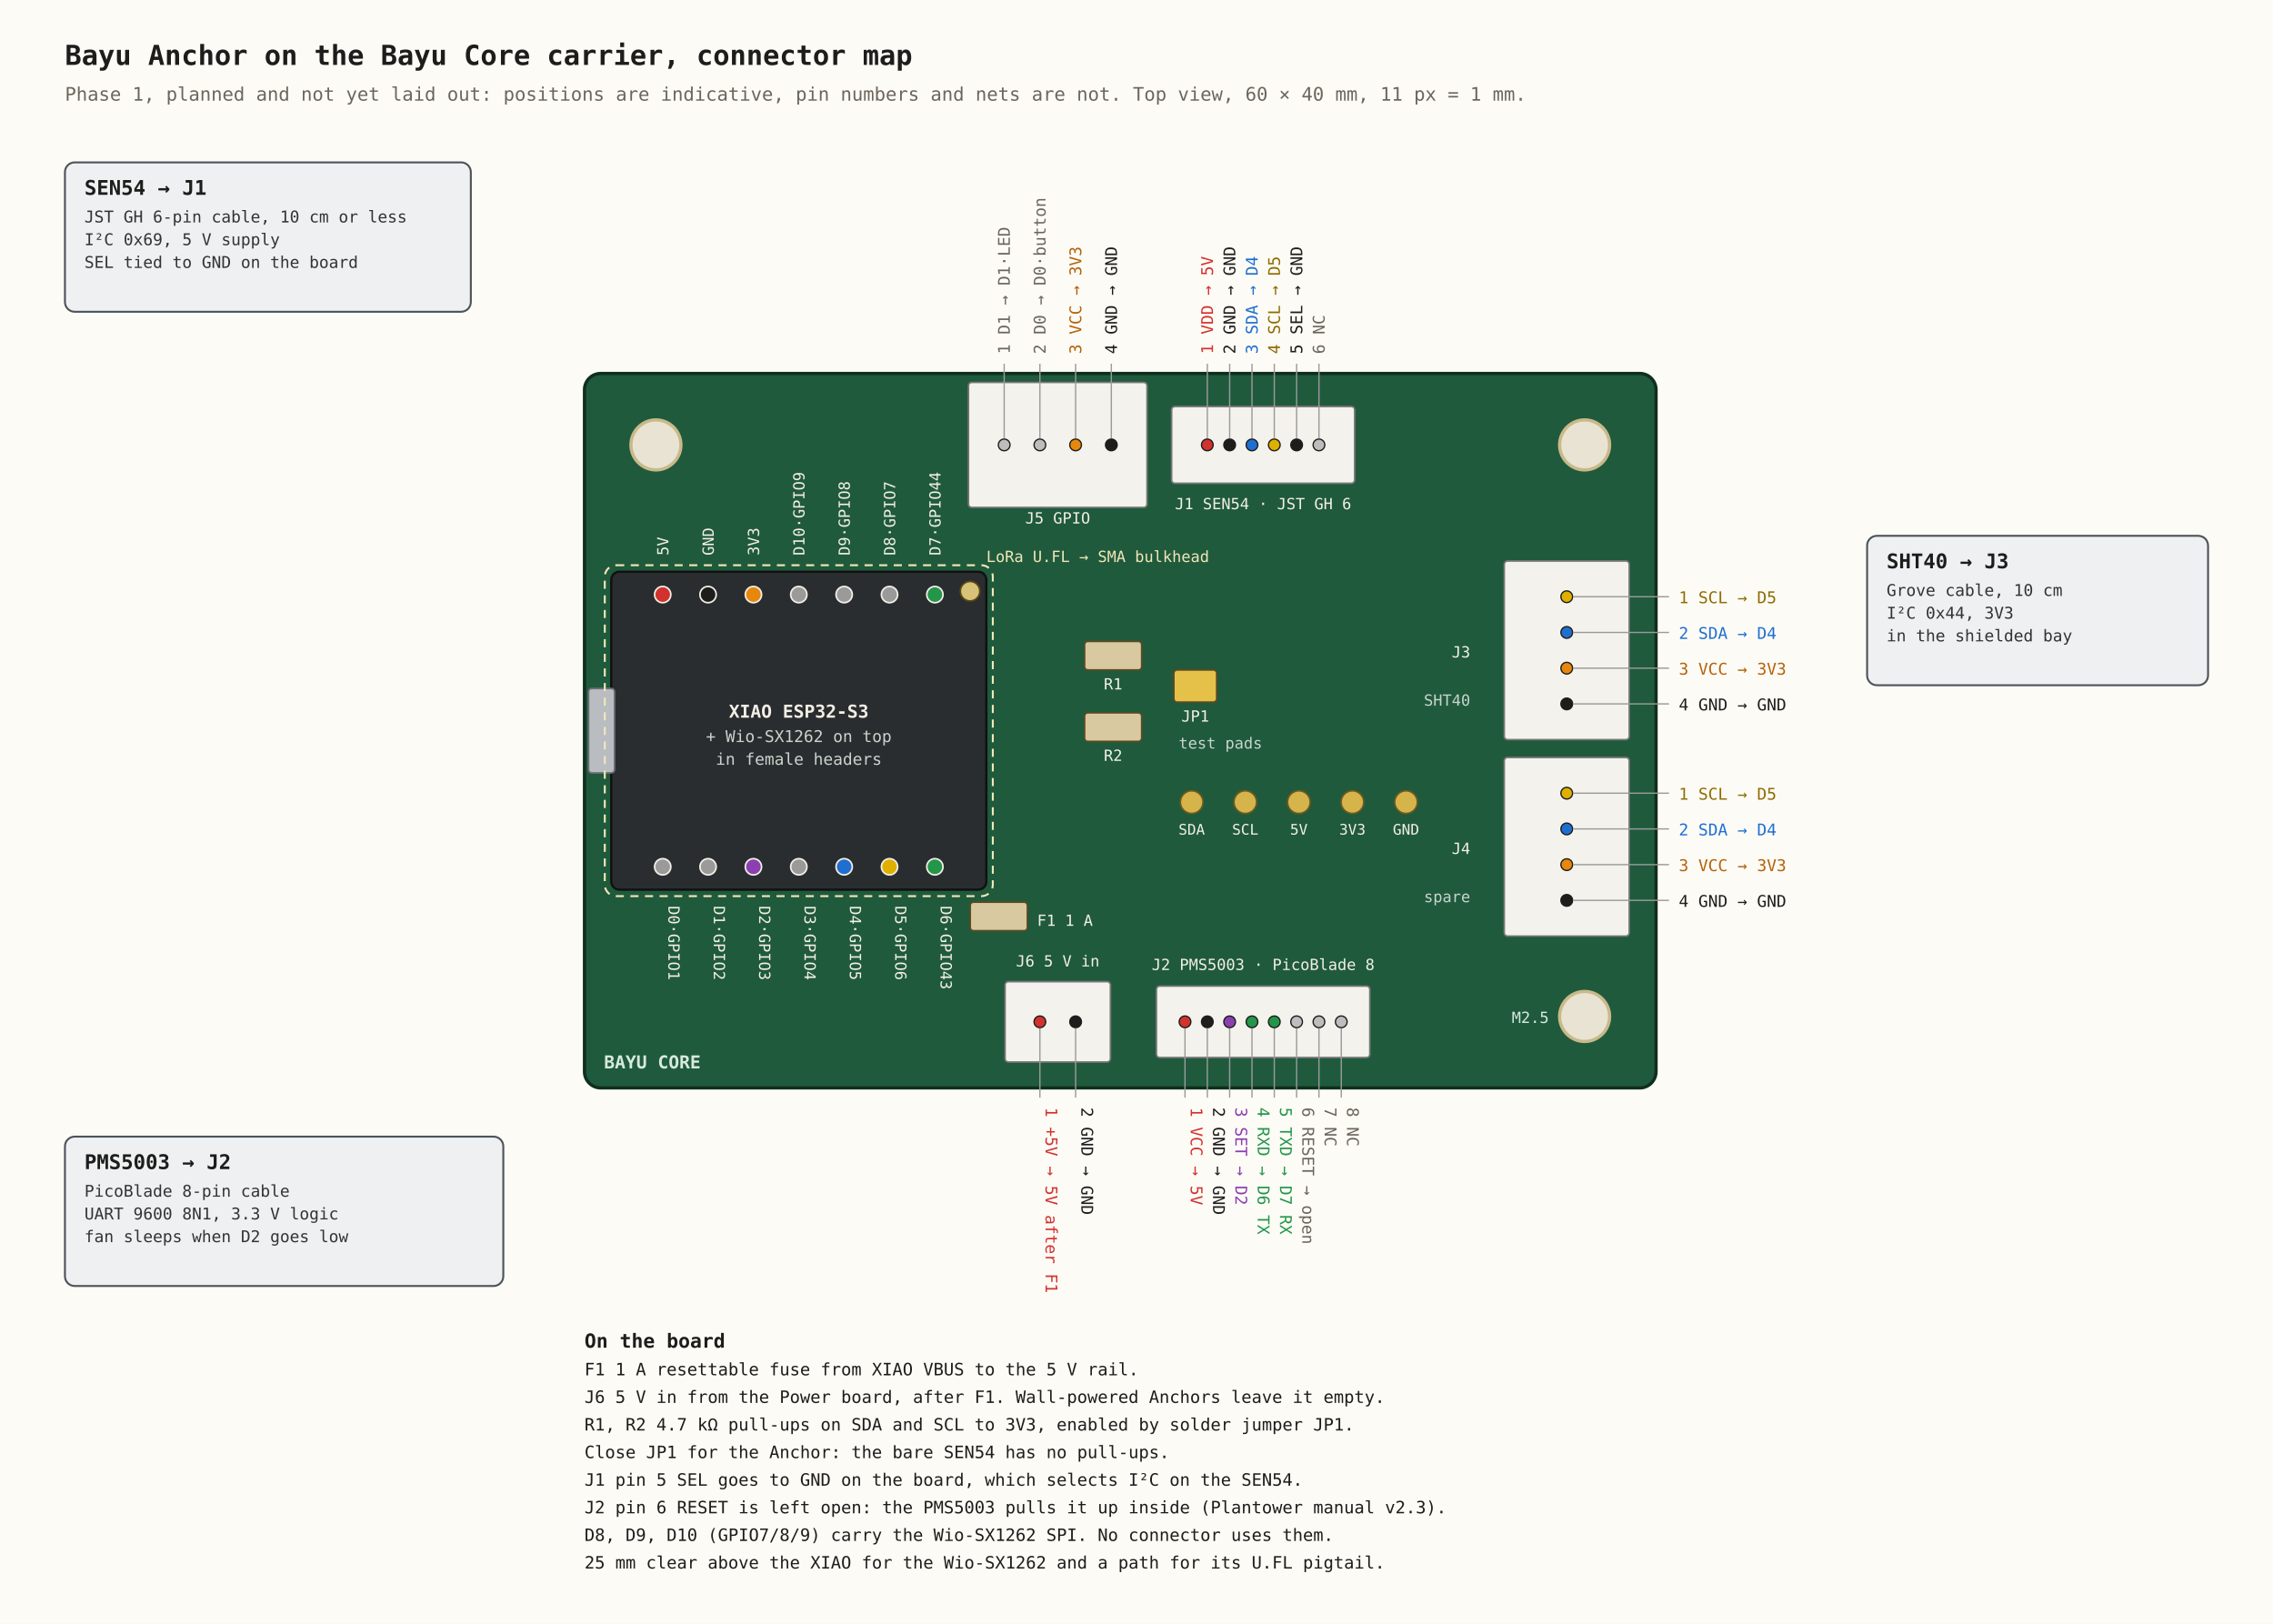
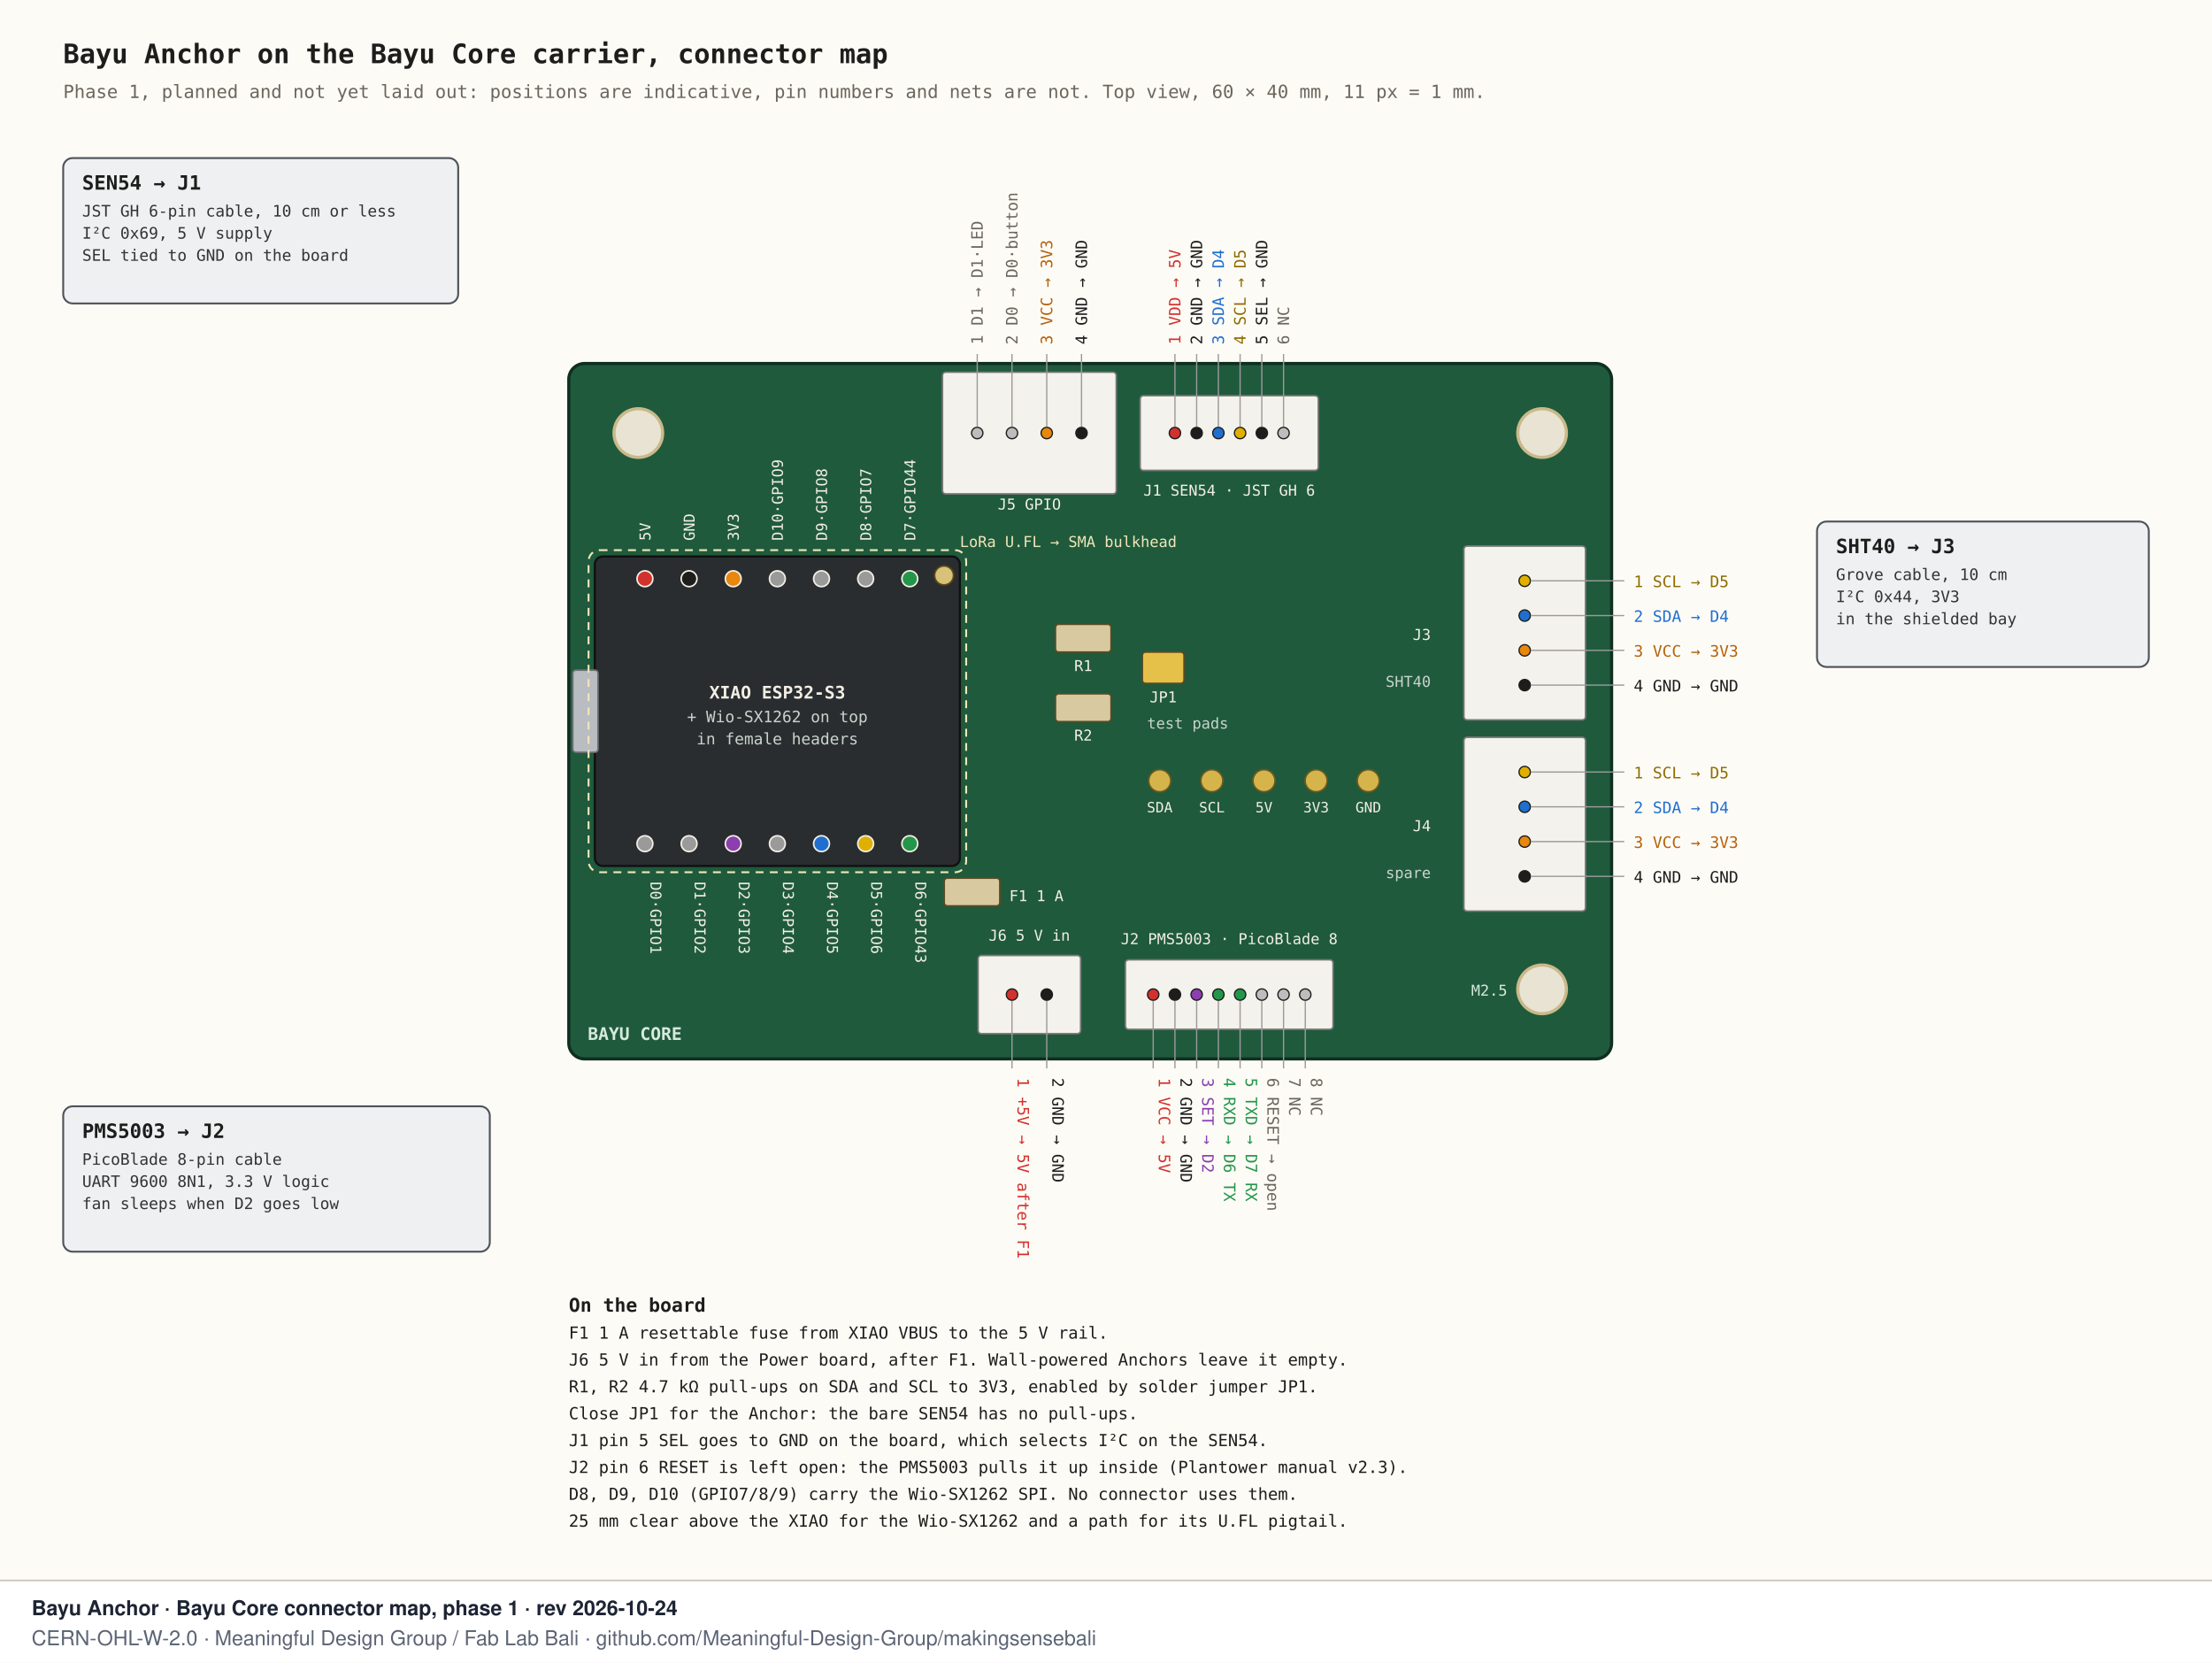
- <svg xmlns="http://www.w3.org/2000/svg" viewBox="0 0 1400 1000" width="1400" height="1000" role="img" font-family="ui-monospace, 'SF Mono', Menlo, Consolas, 'DejaVu Sans Mono', monospace">
+ <svg xmlns="http://www.w3.org/2000/svg" viewBox="0 0 1400 1052" role="img" font-family="ui-monospace, 'SF Mono', Menlo, Consolas, 'DejaVu Sans Mono', monospace" width="1400" height="1052">
  <rect x="0" y="0" width="1400" height="1000" fill="#fdfbf6" />
  <text x="40" y="40" font-size="17" fill="#1d1d1b" text-anchor="start" font-weight="bold">Bayu Anchor on the Bayu Core carrier, connector map</text>
  <text x="40" y="62" font-size="11.5" fill="#6b665c" text-anchor="start">Phase 1, planned and not yet laid out: positions are indicative, pin numbers and nets are not. Top view, 60 × 40 mm, 11 px = 1 mm.</text>
  <rect x="360" y="230" width="660.0" height="440.0" rx="10" fill="#1f5a3c" stroke="#0f2f1f" stroke-width="2" />
  <circle cx="404.0" cy="274.0" r="15.4" fill="#e9e3d3" stroke="#c9b98a" stroke-width="2" />
  <circle cx="976.0" cy="274.0" r="15.4" fill="#e9e3d3" stroke="#c9b98a" stroke-width="2" />
  <circle cx="976.0" cy="626.0" r="15.4" fill="#e9e3d3" stroke="#c9b98a" stroke-width="2" />
  <text x="954.0" y="630.0" font-size="9.5" fill="#d7eadc" text-anchor="end">M2.5</text>
  <text x="372" y="658.0" font-size="11" fill="#d7eadc" text-anchor="start" font-weight="bold">BAYU CORE</text>
  <rect x="376.5" y="352.1" width="231.0" height="195.8" rx="5" fill="#2a2d30" stroke="#111" stroke-width="1.4" />
  <rect x="362.5" y="424.0" width="16" height="52" rx="2" fill="#b9bcc0" stroke="#6d7076" stroke-width="1" />
  <rect x="372.5" y="348.1" width="239.0" height="203.8" rx="7" fill="none" stroke="#f2e6b8" stroke-width="1.2" stroke-dasharray="5 4" />
  <text x="492.0" y="442.0" font-size="11" fill="#f3efe6" text-anchor="middle" font-weight="bold">XIAO ESP32-S3</text>
  <text x="492.0" y="457.0" font-size="10" fill="#c9d4cc" text-anchor="middle">+ Wio-SX1262 on top</text>
  <text x="492.0" y="471.0" font-size="10" fill="#c9d4cc" text-anchor="middle">in female headers</text>
  <circle cx="408.18" cy="366.18" r="5" fill="#d2322d" stroke="#f3efe6" stroke-width="1" />
  <circle cx="408.18" cy="533.82" r="5" fill="#9a9a9a" stroke="#f3efe6" stroke-width="1" />
  <circle cx="436.12" cy="366.18" r="5" fill="#1d1d1b" stroke="#f3efe6" stroke-width="1" />
  <circle cx="436.12" cy="533.82" r="5" fill="#9a9a9a" stroke="#f3efe6" stroke-width="1" />
  <circle cx="464.06" cy="366.18" r="5" fill="#e8870e" stroke="#f3efe6" stroke-width="1" />
  <circle cx="464.06" cy="533.82" r="5" fill="#8b3fb0" stroke="#f3efe6" stroke-width="1" />
  <circle cx="492.0" cy="366.18" r="5" fill="#9a9a9a" stroke="#f3efe6" stroke-width="1" />
  <circle cx="492.0" cy="533.82" r="5" fill="#9a9a9a" stroke="#f3efe6" stroke-width="1" />
  <circle cx="519.94" cy="366.18" r="5" fill="#9a9a9a" stroke="#f3efe6" stroke-width="1" />
  <circle cx="519.94" cy="533.82" r="5" fill="#1f6fd1" stroke="#f3efe6" stroke-width="1" />
  <circle cx="547.88" cy="366.18" r="5" fill="#9a9a9a" stroke="#f3efe6" stroke-width="1" />
  <circle cx="547.88" cy="533.82" r="5" fill="#e0b000" stroke="#f3efe6" stroke-width="1" />
  <circle cx="575.82" cy="366.18" r="5" fill="#23964a" stroke="#f3efe6" stroke-width="1" />
  <circle cx="575.82" cy="533.82" r="5" fill="#23964a" stroke="#f3efe6" stroke-width="1" />
  <text x="411.68" y="342.1" font-size="9.5" fill="#f3efe6" text-anchor="start" transform="rotate(-90 411.68 342.1)">5V</text>
  <text x="411.68" y="557.9" font-size="9.5" fill="#f3efe6" text-anchor="start" transform="rotate(90 411.68 557.9)">D0·GPIO1</text>
  <text x="439.62" y="342.1" font-size="9.5" fill="#f3efe6" text-anchor="start" transform="rotate(-90 439.62 342.1)">GND</text>
  <text x="439.62" y="557.9" font-size="9.5" fill="#f3efe6" text-anchor="start" transform="rotate(90 439.62 557.9)">D1·GPIO2</text>
  <text x="467.56" y="342.1" font-size="9.5" fill="#f3efe6" text-anchor="start" transform="rotate(-90 467.56 342.1)">3V3</text>
  <text x="467.56" y="557.9" font-size="9.5" fill="#f3efe6" text-anchor="start" transform="rotate(90 467.56 557.9)">D2·GPIO3</text>
  <text x="495.5" y="342.1" font-size="9.5" fill="#f3efe6" text-anchor="start" transform="rotate(-90 495.5 342.1)">D10·GPIO9</text>
  <text x="495.5" y="557.9" font-size="9.5" fill="#f3efe6" text-anchor="start" transform="rotate(90 495.5 557.9)">D3·GPIO4</text>
  <text x="523.44" y="342.1" font-size="9.5" fill="#f3efe6" text-anchor="start" transform="rotate(-90 523.44 342.1)">D9·GPIO8</text>
  <text x="523.44" y="557.9" font-size="9.5" fill="#f3efe6" text-anchor="start" transform="rotate(90 523.44 557.9)">D4·GPIO5</text>
  <text x="551.38" y="342.1" font-size="9.5" fill="#f3efe6" text-anchor="start" transform="rotate(-90 551.38 342.1)">D8·GPIO7</text>
  <text x="551.38" y="557.9" font-size="9.5" fill="#f3efe6" text-anchor="start" transform="rotate(90 551.38 557.9)">D5·GPIO6</text>
  <text x="579.32" y="342.1" font-size="9.5" fill="#f3efe6" text-anchor="start" transform="rotate(-90 579.32 342.1)">D7·GPIO44</text>
  <text x="579.32" y="557.9" font-size="9.5" fill="#f3efe6" text-anchor="start" transform="rotate(90 579.32 557.9)">D6·GPIO43</text>
  <circle cx="597.5" cy="364.1" r="6" fill="#d8c27a" stroke="#5b4a12" stroke-width="1" />
  <rect x="721.625" y="250.35" width="112.75" height="47.3" rx="2" fill="#f4f2ec" stroke="#777" stroke-width="1" />
  <rect x="712.275" y="607.3" width="131.45" height="44.0" rx="2" fill="#f4f2ec" stroke="#777" stroke-width="1" />
  <rect x="926.5" y="345.5" width="77.0" height="110.0" rx="2" fill="#f4f2ec" stroke="#777" stroke-width="1" />
  <rect x="926.5" y="466.5" width="77.0" height="110.0" rx="2" fill="#f4f2ec" stroke="#777" stroke-width="1" />
  <rect x="596.5" y="235.5" width="110.0" height="77.0" rx="2" fill="#f4f2ec" stroke="#777" stroke-width="1" />
  <rect x="619.05" y="604.55" width="64.9" height="49.5" rx="2" fill="#f4f2ec" stroke="#777" stroke-width="1" />
  <circle cx="743.625" cy="274.0" r="3.6" fill="#d2322d" stroke="#1d1d1b" stroke-width="0.8" />
  <circle cx="757.375" cy="274.0" r="3.6" fill="#1d1d1b" stroke="#1d1d1b" stroke-width="0.8" />
  <circle cx="771.125" cy="274.0" r="3.6" fill="#1f6fd1" stroke="#1d1d1b" stroke-width="0.8" />
  <circle cx="784.875" cy="274.0" r="3.6" fill="#e0b000" stroke="#1d1d1b" stroke-width="0.8" />
  <circle cx="798.625" cy="274.0" r="3.6" fill="#1d1d1b" stroke="#1d1d1b" stroke-width="0.8" />
  <circle cx="812.375" cy="274.0" r="3.6" fill="#bdbdbd" stroke="#1d1d1b" stroke-width="0.8" />
  <circle cx="729.875" cy="629.3" r="3.6" fill="#d2322d" stroke="#1d1d1b" stroke-width="0.8" />
  <circle cx="743.625" cy="629.3" r="3.6" fill="#1d1d1b" stroke="#1d1d1b" stroke-width="0.8" />
  <circle cx="757.375" cy="629.3" r="3.6" fill="#8b3fb0" stroke="#1d1d1b" stroke-width="0.8" />
  <circle cx="771.125" cy="629.3" r="3.6" fill="#23964a" stroke="#1d1d1b" stroke-width="0.8" />
  <circle cx="784.875" cy="629.3" r="3.6" fill="#23964a" stroke="#1d1d1b" stroke-width="0.8" />
  <circle cx="798.625" cy="629.3" r="3.6" fill="#bdbdbd" stroke="#1d1d1b" stroke-width="0.8" />
  <circle cx="812.375" cy="629.3" r="3.6" fill="#bdbdbd" stroke="#1d1d1b" stroke-width="0.8" />
  <circle cx="826.125" cy="629.3" r="3.6" fill="#bdbdbd" stroke="#1d1d1b" stroke-width="0.8" />
  <circle cx="965.0" cy="367.5" r="3.6" fill="#e0b000" stroke="#1d1d1b" stroke-width="0.8" />
  <circle cx="965.0" cy="389.5" r="3.6" fill="#1f6fd1" stroke="#1d1d1b" stroke-width="0.8" />
  <circle cx="965.0" cy="411.5" r="3.6" fill="#e8870e" stroke="#1d1d1b" stroke-width="0.8" />
  <circle cx="965.0" cy="433.5" r="3.6" fill="#1d1d1b" stroke="#1d1d1b" stroke-width="0.8" />
  <circle cx="965.0" cy="488.5" r="3.6" fill="#e0b000" stroke="#1d1d1b" stroke-width="0.8" />
  <circle cx="965.0" cy="510.5" r="3.6" fill="#1f6fd1" stroke="#1d1d1b" stroke-width="0.8" />
  <circle cx="965.0" cy="532.5" r="3.6" fill="#e8870e" stroke="#1d1d1b" stroke-width="0.8" />
  <circle cx="965.0" cy="554.5" r="3.6" fill="#1d1d1b" stroke="#1d1d1b" stroke-width="0.8" />
  <circle cx="618.5" cy="274.0" r="3.6" fill="#bdbdbd" stroke="#1d1d1b" stroke-width="0.8" />
  <circle cx="640.5" cy="274.0" r="3.6" fill="#bdbdbd" stroke="#1d1d1b" stroke-width="0.8" />
  <circle cx="662.5" cy="274.0" r="3.6" fill="#e8870e" stroke="#1d1d1b" stroke-width="0.8" />
  <circle cx="684.5" cy="274.0" r="3.6" fill="#1d1d1b" stroke="#1d1d1b" stroke-width="0.8" />
  <circle cx="640.5" cy="629.3" r="3.6" fill="#d2322d" stroke="#1d1d1b" stroke-width="0.8" />
  <circle cx="662.5" cy="629.3" r="3.6" fill="#1d1d1b" stroke="#1d1d1b" stroke-width="0.8" />
  <rect x="668.0" y="395.0" width="35.2" height="17.6" rx="2" fill="#d9c9a0" stroke="#5a4a22" stroke-width="1" />
  <text x="685.6" y="424.6" font-size="9.5" fill="#f3efe6" text-anchor="middle">R1</text>
  <rect x="668.0" y="439.0" width="35.2" height="17.6" rx="2" fill="#d9c9a0" stroke="#5a4a22" stroke-width="1" />
  <text x="685.6" y="468.6" font-size="9.5" fill="#f3efe6" text-anchor="middle">R2</text>
  <rect x="723.0" y="412.6" width="26.4" height="19.8" rx="2" fill="#e6c14a" stroke="#5a4a22" stroke-width="1" />
  <text x="736.2" y="444.4" font-size="9.5" fill="#f3efe6" text-anchor="middle">JP1</text>
  <rect x="597.6" y="555.6" width="35.2" height="17.6" rx="2" fill="#d9c9a0" stroke="#5a4a22" stroke-width="1" />
  <text x="638.8" y="570.2" font-size="9.5" fill="#f3efe6" text-anchor="start">F1 1 A</text>
  <circle cx="734.0" cy="494.0" r="7" fill="#d6b44c" stroke="#6b5a1f" stroke-width="1" />
  <text x="734.0" y="514.0" font-size="9" fill="#f3efe6" text-anchor="middle">SDA</text>
  <circle cx="767.0" cy="494.0" r="7" fill="#d6b44c" stroke="#6b5a1f" stroke-width="1" />
  <text x="767.0" y="514.0" font-size="9" fill="#f3efe6" text-anchor="middle">SCL</text>
  <circle cx="800.0" cy="494.0" r="7" fill="#d6b44c" stroke="#6b5a1f" stroke-width="1" />
  <text x="800.0" y="514.0" font-size="9" fill="#f3efe6" text-anchor="middle">5V</text>
  <circle cx="833.0" cy="494.0" r="7" fill="#d6b44c" stroke="#6b5a1f" stroke-width="1" />
  <text x="833.0" y="514.0" font-size="9" fill="#f3efe6" text-anchor="middle">3V3</text>
  <circle cx="866.0" cy="494.0" r="7" fill="#d6b44c" stroke="#6b5a1f" stroke-width="1" />
  <text x="866.0" y="514.0" font-size="9" fill="#f3efe6" text-anchor="middle">GND</text>
  <text x="726.0" y="461.0" font-size="9.5" fill="#c9d4cc" text-anchor="start">test pads</text>
  <line x1="743.625" y1="270.0" x2="743.625" y2="224" stroke="#9a9a9a" stroke-width="0.8" />
  <text x="747.125" y="218" font-size="10" fill="#d2322d" text-anchor="start" transform="rotate(-90 747.125 218)">1 VDD → 5V</text>
  <line x1="757.375" y1="270.0" x2="757.375" y2="224" stroke="#9a9a9a" stroke-width="0.8" />
  <text x="760.875" y="218" font-size="10" fill="#1d1d1b" text-anchor="start" transform="rotate(-90 760.875 218)">2 GND → GND</text>
  <line x1="771.125" y1="270.0" x2="771.125" y2="224" stroke="#9a9a9a" stroke-width="0.8" />
  <text x="774.625" y="218" font-size="10" fill="#1f6fd1" text-anchor="start" transform="rotate(-90 774.625 218)">3 SDA → D4</text>
  <line x1="784.875" y1="270.0" x2="784.875" y2="224" stroke="#9a9a9a" stroke-width="0.8" />
  <text x="788.375" y="218" font-size="10" fill="#8f6c00" text-anchor="start" transform="rotate(-90 788.375 218)">4 SCL → D5</text>
  <line x1="798.625" y1="270.0" x2="798.625" y2="224" stroke="#9a9a9a" stroke-width="0.8" />
  <text x="802.125" y="218" font-size="10" fill="#1d1d1b" text-anchor="start" transform="rotate(-90 802.125 218)">5 SEL → GND</text>
  <line x1="812.375" y1="270.0" x2="812.375" y2="224" stroke="#9a9a9a" stroke-width="0.8" />
  <text x="815.875" y="218" font-size="10" fill="#6b665c" text-anchor="start" transform="rotate(-90 815.875 218)">6 NC</text>
  <line x1="618.5" y1="270.0" x2="618.5" y2="224" stroke="#9a9a9a" stroke-width="0.8" />
  <text x="622.0" y="218" font-size="10" fill="#6b665c" text-anchor="start" transform="rotate(-90 622.0 218)">1 D1 → D1·LED</text>
  <line x1="640.5" y1="270.0" x2="640.5" y2="224" stroke="#9a9a9a" stroke-width="0.8" />
  <text x="644.0" y="218" font-size="10" fill="#6b665c" text-anchor="start" transform="rotate(-90 644.0 218)">2 D0 → D0·button</text>
  <line x1="662.5" y1="270.0" x2="662.5" y2="224" stroke="#9a9a9a" stroke-width="0.8" />
  <text x="666.0" y="218" font-size="10" fill="#b5620a" text-anchor="start" transform="rotate(-90 666.0 218)">3 VCC → 3V3</text>
  <line x1="684.5" y1="270.0" x2="684.5" y2="224" stroke="#9a9a9a" stroke-width="0.8" />
  <text x="688.0" y="218" font-size="10" fill="#1d1d1b" text-anchor="start" transform="rotate(-90 688.0 218)">4 GND → GND</text>
  <line x1="729.875" y1="633.3" x2="729.875" y2="676.0" stroke="#9a9a9a" stroke-width="0.8" />
  <text x="733.375" y="682.0" font-size="10" fill="#d2322d" text-anchor="start" transform="rotate(90 733.375 682.0)">1 VCC → 5V</text>
  <line x1="743.625" y1="633.3" x2="743.625" y2="676.0" stroke="#9a9a9a" stroke-width="0.8" />
  <text x="747.125" y="682.0" font-size="10" fill="#1d1d1b" text-anchor="start" transform="rotate(90 747.125 682.0)">2 GND → GND</text>
  <line x1="757.375" y1="633.3" x2="757.375" y2="676.0" stroke="#9a9a9a" stroke-width="0.8" />
  <text x="760.875" y="682.0" font-size="10" fill="#8b3fb0" text-anchor="start" transform="rotate(90 760.875 682.0)">3 SET → D2</text>
  <line x1="771.125" y1="633.3" x2="771.125" y2="676.0" stroke="#9a9a9a" stroke-width="0.8" />
  <text x="774.625" y="682.0" font-size="10" fill="#23964a" text-anchor="start" transform="rotate(90 774.625 682.0)">4 RXD → D6 TX</text>
  <line x1="784.875" y1="633.3" x2="784.875" y2="676.0" stroke="#9a9a9a" stroke-width="0.8" />
  <text x="788.375" y="682.0" font-size="10" fill="#23964a" text-anchor="start" transform="rotate(90 788.375 682.0)">5 TXD → D7 RX</text>
  <line x1="798.625" y1="633.3" x2="798.625" y2="676.0" stroke="#9a9a9a" stroke-width="0.8" />
  <text x="802.125" y="682.0" font-size="10" fill="#6b665c" text-anchor="start" transform="rotate(90 802.125 682.0)">6 RESET → open</text>
  <line x1="812.375" y1="633.3" x2="812.375" y2="676.0" stroke="#9a9a9a" stroke-width="0.8" />
  <text x="815.875" y="682.0" font-size="10" fill="#6b665c" text-anchor="start" transform="rotate(90 815.875 682.0)">7 NC</text>
  <line x1="826.125" y1="633.3" x2="826.125" y2="676.0" stroke="#9a9a9a" stroke-width="0.8" />
  <text x="829.625" y="682.0" font-size="10" fill="#6b665c" text-anchor="start" transform="rotate(90 829.625 682.0)">8 NC</text>
  <line x1="640.5" y1="633.3" x2="640.5" y2="676.0" stroke="#9a9a9a" stroke-width="0.8" />
  <text x="644.0" y="682.0" font-size="10" fill="#d2322d" text-anchor="start" transform="rotate(90 644.0 682.0)">1 +5V → 5V after F1</text>
  <line x1="662.5" y1="633.3" x2="662.5" y2="676.0" stroke="#9a9a9a" stroke-width="0.8" />
  <text x="666.0" y="682.0" font-size="10" fill="#1d1d1b" text-anchor="start" transform="rotate(90 666.0 682.0)">2 GND → GND</text>
  <line x1="969.0" y1="367.5" x2="1028.0" y2="367.5" stroke="#9a9a9a" stroke-width="0.8" />
  <text x="1034.0" y="371.5" font-size="10" fill="#8f6c00" text-anchor="start">1 SCL → D5</text>
  <line x1="969.0" y1="389.5" x2="1028.0" y2="389.5" stroke="#9a9a9a" stroke-width="0.8" />
  <text x="1034.0" y="393.5" font-size="10" fill="#1f6fd1" text-anchor="start">2 SDA → D4</text>
  <line x1="969.0" y1="411.5" x2="1028.0" y2="411.5" stroke="#9a9a9a" stroke-width="0.8" />
  <text x="1034.0" y="415.5" font-size="10" fill="#b5620a" text-anchor="start">3 VCC → 3V3</text>
  <line x1="969.0" y1="433.5" x2="1028.0" y2="433.5" stroke="#9a9a9a" stroke-width="0.8" />
  <text x="1034.0" y="437.5" font-size="10" fill="#1d1d1b" text-anchor="start">4 GND → GND</text>
  <line x1="969.0" y1="488.5" x2="1028.0" y2="488.5" stroke="#9a9a9a" stroke-width="0.8" />
  <text x="1034.0" y="492.5" font-size="10" fill="#8f6c00" text-anchor="start">1 SCL → D5</text>
  <line x1="969.0" y1="510.5" x2="1028.0" y2="510.5" stroke="#9a9a9a" stroke-width="0.8" />
  <text x="1034.0" y="514.5" font-size="10" fill="#1f6fd1" text-anchor="start">2 SDA → D4</text>
  <line x1="969.0" y1="532.5" x2="1028.0" y2="532.5" stroke="#9a9a9a" stroke-width="0.8" />
  <text x="1034.0" y="536.5" font-size="10" fill="#b5620a" text-anchor="start">3 VCC → 3V3</text>
  <line x1="969.0" y1="554.5" x2="1028.0" y2="554.5" stroke="#9a9a9a" stroke-width="0.8" />
  <text x="1034.0" y="558.5" font-size="10" fill="#1d1d1b" text-anchor="start">4 GND → GND</text>
  <text x="778.0" y="313.6" font-size="9.5" fill="#f3efe6" text-anchor="middle">J1 SEN54 · JST GH 6</text>
  <text x="778.0" y="597.4" font-size="9.5" fill="#f3efe6" text-anchor="middle">J2 PMS5003 · PicoBlade 8</text>
  <text x="651.5" y="322.4" font-size="9.5" fill="#f3efe6" text-anchor="middle">J5 GPIO</text>
  <text x="651.5" y="595.2" font-size="9.5" fill="#f3efe6" text-anchor="middle">J6 5 V in</text>
  <text x="905.6" y="404.9" font-size="9.5" fill="#f3efe6" text-anchor="end">J3</text>
  <text x="905.6" y="525.9" font-size="9.5" fill="#f3efe6" text-anchor="end">J4</text>
  <text x="905.6" y="434.6" font-size="9.5" fill="#c9d4cc" text-anchor="end">SHT40</text>
  <text x="905.6" y="555.6" font-size="9.5" fill="#c9d4cc" text-anchor="end">spare</text>
  <rect x="40" y="100" width="250" height="92" rx="6" fill="#eef0f2" stroke="#4d535a" stroke-width="1.2" />
  <text x="52" y="120" font-size="12.5" fill="#1d1d1b" text-anchor="start" font-weight="bold">SEN54 → J1</text>
  <text x="52" y="137" font-size="10" fill="#333" text-anchor="start">JST GH 6-pin cable, 10 cm or less</text>
  <text x="52" y="151" font-size="10" fill="#333" text-anchor="start">I²C 0x69, 5 V supply</text>
  <text x="52" y="165" font-size="10" fill="#333" text-anchor="start">SEL tied to GND on the board</text>
  <rect x="40" y="700" width="270" height="92" rx="6" fill="#eef0f2" stroke="#4d535a" stroke-width="1.2" />
  <text x="52" y="720" font-size="12.5" fill="#1d1d1b" text-anchor="start" font-weight="bold">PMS5003 → J2</text>
  <text x="52" y="737" font-size="10" fill="#333" text-anchor="start">PicoBlade 8-pin cable</text>
  <text x="52" y="751" font-size="10" fill="#333" text-anchor="start">UART 9600 8N1, 3.3 V logic</text>
  <text x="52" y="765" font-size="10" fill="#333" text-anchor="start">fan sleeps when D2 goes low</text>
  <rect x="1150" y="330" width="210" height="92" rx="6" fill="#eef0f2" stroke="#4d535a" stroke-width="1.2" />
  <text x="1162" y="350" font-size="12.5" fill="#1d1d1b" text-anchor="start" font-weight="bold">SHT40 → J3</text>
  <text x="1162" y="367" font-size="10" fill="#333" text-anchor="start">Grove cable, 10 cm</text>
  <text x="1162" y="381" font-size="10" fill="#333" text-anchor="start">I²C 0x44, 3V3</text>
  <text x="1162" y="395" font-size="10" fill="#333" text-anchor="start">in the shielded bay</text>
  <text x="360" y="830" font-size="12" fill="#1d1d1b" text-anchor="start" font-weight="bold">On the board</text>
  <text x="360" y="847" font-size="10.5" fill="#1d1d1b" text-anchor="start">F1   1 A resettable fuse from XIAO VBUS to the 5 V rail.</text>
  <text x="360" y="864" font-size="10.5" fill="#1d1d1b" text-anchor="start">J6   5 V in from the Power board, after F1. Wall-powered Anchors leave it empty.</text>
  <text x="360" y="881" font-size="10.5" fill="#1d1d1b" text-anchor="start">R1, R2   4.7 kΩ pull-ups on SDA and SCL to 3V3, enabled by solder jumper JP1.</text>
  <text x="360" y="898" font-size="10.5" fill="#1d1d1b" text-anchor="start">         Close JP1 for the Anchor: the bare SEN54 has no pull-ups.</text>
  <text x="360" y="915" font-size="10.5" fill="#1d1d1b" text-anchor="start">J1 pin 5 SEL goes to GND on the board, which selects I²C on the SEN54.</text>
  <text x="360" y="932" font-size="10.5" fill="#1d1d1b" text-anchor="start">J2 pin 6 RESET is left open: the PMS5003 pulls it up inside (Plantower manual v2.3).</text>
  <text x="360" y="949" font-size="10.5" fill="#1d1d1b" text-anchor="start">D8, D9, D10 (GPIO7/8/9) carry the Wio-SX1262 SPI. No connector uses them.</text>
  <text x="360" y="966" font-size="10.5" fill="#1d1d1b" text-anchor="start">25 mm clear above the XIAO for the Wio-SX1262 and a path for its U.FL pigtail.</text>
  <text x="607.5" y="346.1" font-size="9.5" fill="#f2e6b8" text-anchor="start">LoRa U.FL → SMA bulkhead</text>
+   <g data-stamp="bayu" font-family="Helvetica, Arial, sans-serif" font-size="13">
+     <rect x="0" y="1000" width="1400" height="52" fill="#ffffff" />
+     <line x1="0" y1="1000" x2="1400" y2="1000" stroke="#c9c4b6" />
+     <text x="20" y="1022" fill="#1d2433" font-weight="bold">Bayu Anchor · Bayu Core connector map, phase 1 · rev 2026-10-24</text>
+     <text x="20" y="1041" fill="#5b6475">CERN-OHL-W-2.0 · Meaningful Design Group / Fab Lab Bali · github.com/Meaningful-Design-Group/makingsensebali</text>
+   </g>
</svg>
